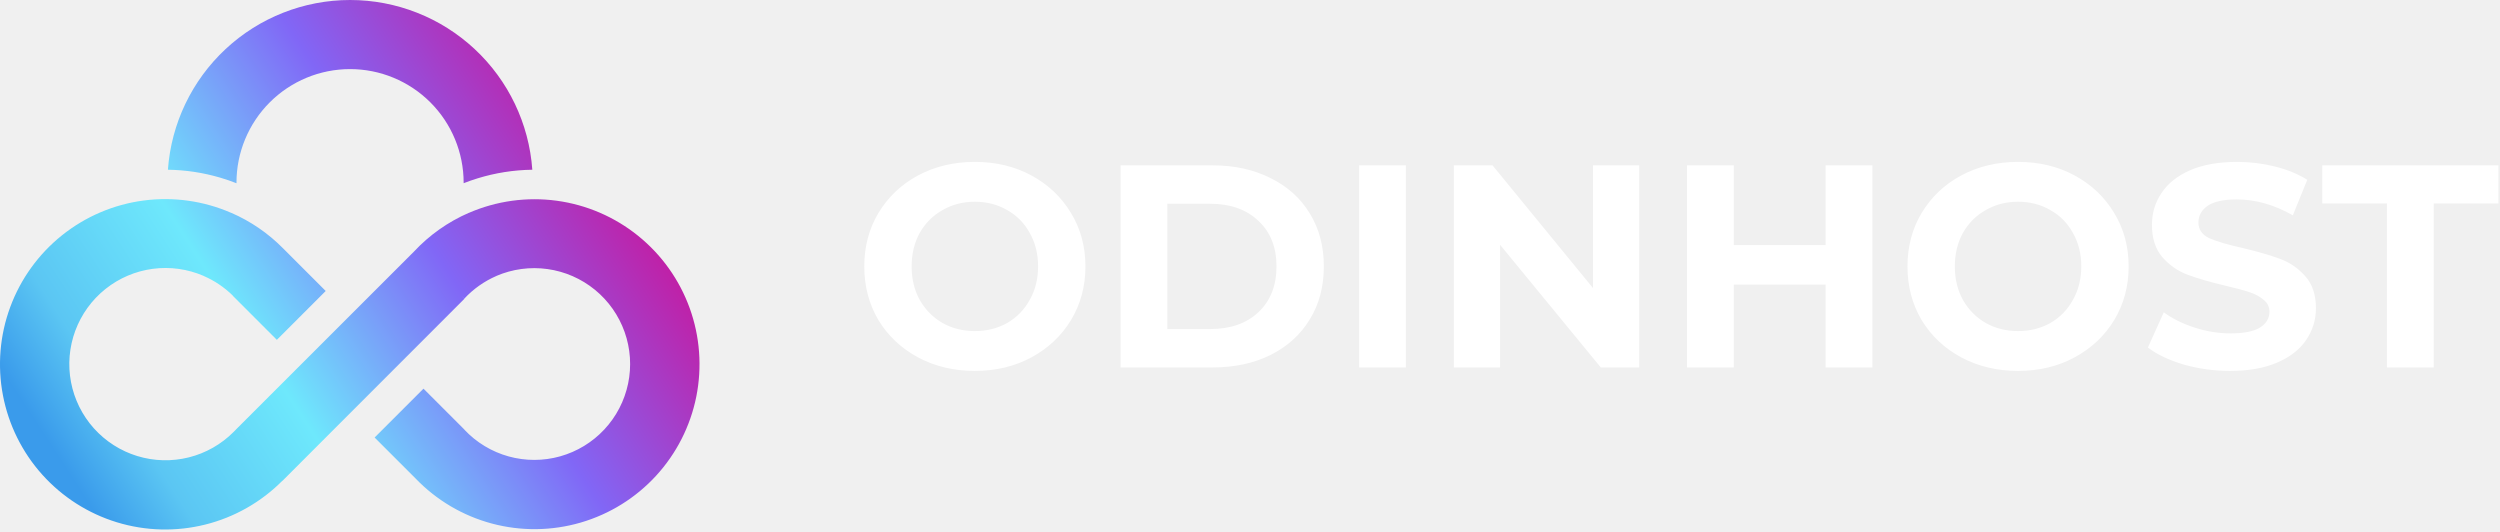
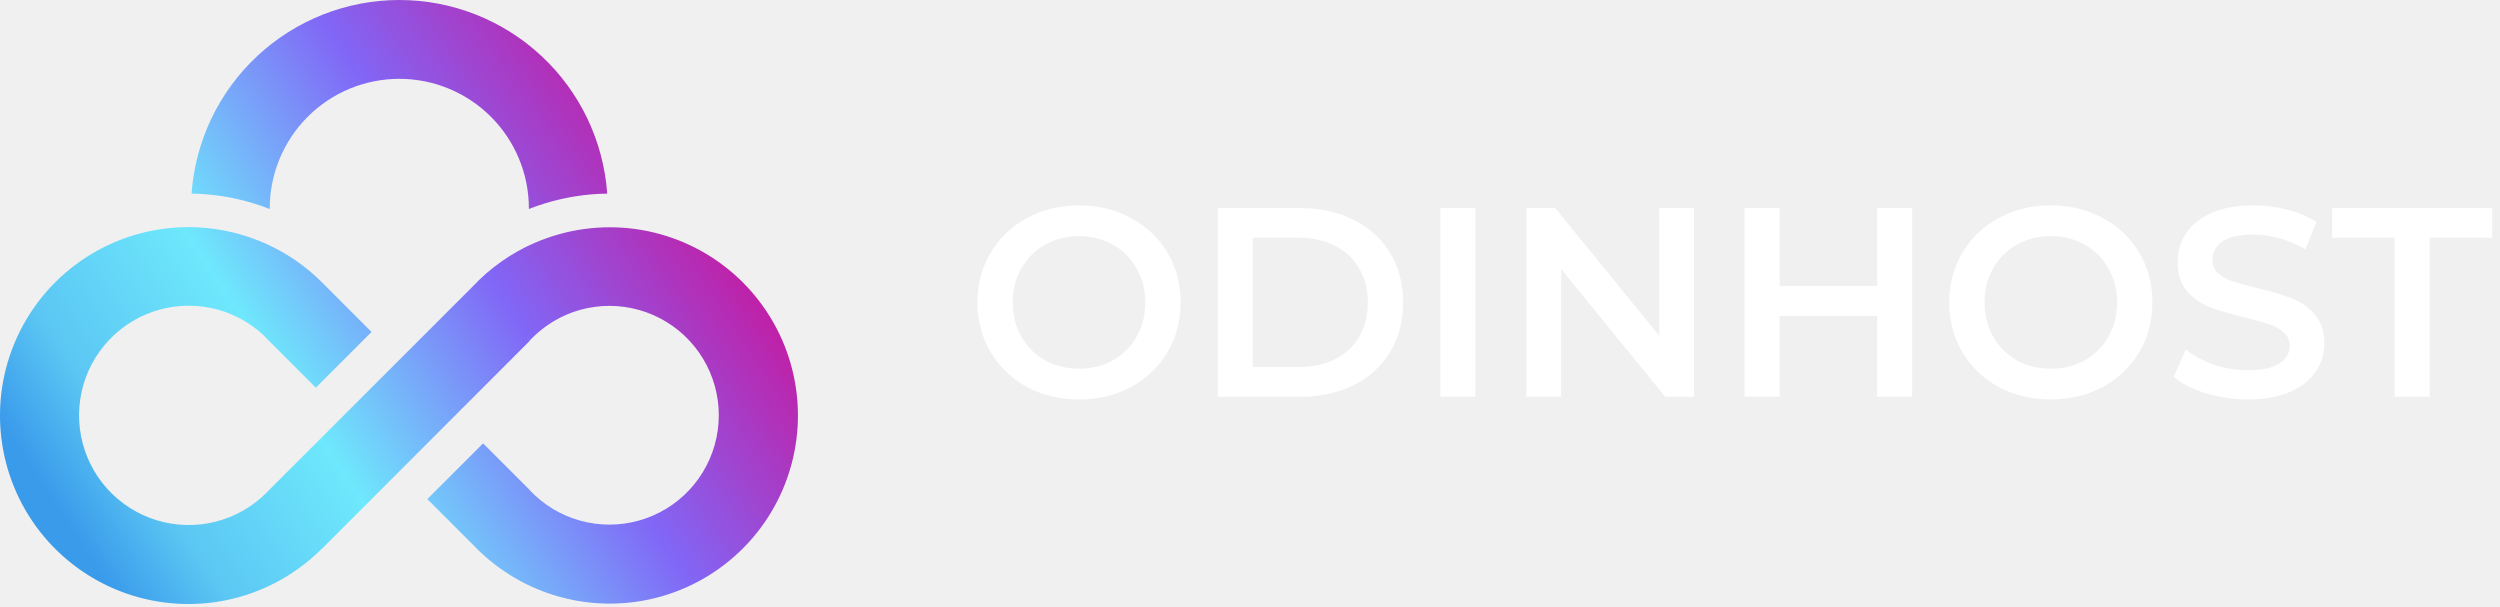
- <svg xmlns="http://www.w3.org/2000/svg" width="381" height="81" viewBox="0 0 381 81" fill="none">
-   <path d="M43.03 73.271C39.799 76.52 35.744 78.826 31.3 79.94C26.855 81.055 22.192 80.935 17.81 79.595C13.429 78.254 9.497 75.743 6.437 72.333C3.377 68.923 1.306 64.743 0.447 60.242C-0.413 55.742 -0.028 51.092 1.56 46.795C3.148 42.497 5.879 38.714 9.457 35.853C13.036 32.993 17.328 31.163 21.87 30.561C26.412 29.96 31.032 30.609 35.232 32.439H35.253C38.197 33.719 40.87 35.55 43.127 37.835L49.637 44.347L42.192 51.792L35.471 45.069L35.488 45.054C34.206 43.794 32.704 42.781 31.056 42.064V42.056C28.612 40.994 25.924 40.618 23.282 40.969C20.64 41.32 18.144 42.386 16.063 44.05C13.982 45.715 12.394 47.916 11.47 50.416C10.547 52.916 10.322 55.62 10.822 58.238C11.322 60.856 12.526 63.288 14.305 65.273C16.084 67.257 18.37 68.719 20.919 69.5C23.467 70.281 26.18 70.353 28.765 69.707C31.351 69.061 33.712 67.722 35.593 65.834V65.834L35.875 65.552L35.973 65.445L63.083 38.346C65.436 35.824 68.282 33.813 71.445 32.437H71.466C75.678 30.611 80.311 29.974 84.861 30.594C89.41 31.214 93.703 33.068 97.273 35.956C100.844 38.843 103.555 42.653 105.113 46.972C106.672 51.291 107.017 55.955 106.113 60.457C105.208 64.959 103.088 69.126 99.982 72.508C96.876 75.891 92.903 78.357 88.495 79.641C84.087 80.925 79.41 80.978 74.974 79.792C70.538 78.607 66.512 76.229 63.331 72.917V72.917L57.093 66.679L64.54 59.233L70.778 65.471L70.769 65.481C72.599 67.43 74.93 68.84 77.506 69.556C80.082 70.272 82.806 70.267 85.38 69.543C87.954 68.818 90.279 67.401 92.103 65.446C93.928 63.49 95.18 61.072 95.725 58.454C96.27 55.836 96.086 53.119 95.193 50.599C94.3 48.078 92.733 45.851 90.662 44.159C88.591 42.468 86.095 41.377 83.447 41.006C80.799 40.635 78.1 40.998 75.643 42.055V42.062C73.804 42.861 72.148 44.029 70.778 45.493L70.369 45.111L70.786 45.525L43.044 73.282L43.03 73.271V73.271ZM53.352 0C60.394 0.001 67.174 2.67 72.328 7.47C77.481 12.269 80.624 18.843 81.125 25.867C78.296 25.904 75.487 26.346 72.783 27.18C72.066 27.399 71.358 27.646 70.659 27.921V27.842C70.659 23.251 68.835 18.848 65.589 15.601C62.343 12.355 57.94 10.531 53.349 10.531C48.758 10.531 44.355 12.355 41.109 15.601C37.862 18.848 36.039 23.251 36.039 27.842V27.926C35.218 27.601 34.387 27.316 33.544 27.07C30.959 26.309 28.284 25.905 25.59 25.867C26.091 18.845 29.233 12.273 34.383 7.473C39.534 2.674 46.312 0.004 53.352 0V0Z" fill="url(#paint0_linear_611_11)" />
-   <path d="M148.568 56.528C145.371 56.528 142.481 55.839 139.9 54.46C137.348 53.081 135.339 51.189 133.872 48.784C132.435 46.349 131.716 43.621 131.716 40.6C131.716 37.579 132.435 34.865 133.872 32.46C135.339 30.025 137.348 28.119 139.9 26.74C142.481 25.361 145.371 24.672 148.568 24.672C151.765 24.672 154.64 25.361 157.192 26.74C159.744 28.119 161.753 30.025 163.22 32.46C164.687 34.865 165.42 37.579 165.42 40.6C165.42 43.621 164.687 46.349 163.22 48.784C161.753 51.189 159.744 53.081 157.192 54.46C154.64 55.839 151.765 56.528 148.568 56.528ZM148.568 50.456C150.387 50.456 152.029 50.045 153.496 49.224C154.963 48.373 156.107 47.2 156.928 45.704C157.779 44.208 158.204 42.507 158.204 40.6C158.204 38.693 157.779 36.992 156.928 35.496C156.107 34 154.963 32.841 153.496 32.02C152.029 31.169 150.387 30.744 148.568 30.744C146.749 30.744 145.107 31.169 143.64 32.02C142.173 32.841 141.015 34 140.164 35.496C139.343 36.992 138.932 38.693 138.932 40.6C138.932 42.507 139.343 44.208 140.164 45.704C141.015 47.2 142.173 48.373 143.64 49.224C145.107 50.045 146.749 50.456 148.568 50.456ZM170.777 25.2H184.769C188.113 25.2 191.061 25.845 193.613 27.136C196.194 28.397 198.189 30.187 199.597 32.504C201.034 34.821 201.753 37.52 201.753 40.6C201.753 43.68 201.034 46.379 199.597 48.696C198.189 51.013 196.194 52.817 193.613 54.108C191.061 55.369 188.113 56 184.769 56H170.777V25.2ZM184.417 50.148C187.497 50.148 189.946 49.297 191.765 47.596C193.613 45.865 194.537 43.533 194.537 40.6C194.537 37.667 193.613 35.349 191.765 33.648C189.946 31.917 187.497 31.052 184.417 31.052H177.905V50.148H184.417ZM207.129 25.2H214.257V56H207.129V25.2ZM249.814 25.2V56H243.962L228.606 37.3V56H221.566V25.2H227.462L242.774 43.9V25.2H249.814ZM285.349 25.2V56H278.221V43.372H264.229V56H257.101V25.2H264.229V37.344H278.221V25.2H285.349ZM307.552 56.528C304.355 56.528 301.466 55.839 298.884 54.46C296.332 53.081 294.323 51.189 292.856 48.784C291.419 46.349 290.7 43.621 290.7 40.6C290.7 37.579 291.419 34.865 292.856 32.46C294.323 30.025 296.332 28.119 298.884 26.74C301.466 25.361 304.355 24.672 307.552 24.672C310.75 24.672 313.624 25.361 316.176 26.74C318.728 28.119 320.738 30.025 322.204 32.46C323.671 34.865 324.404 37.579 324.404 40.6C324.404 43.621 323.671 46.349 322.204 48.784C320.738 51.189 318.728 53.081 316.176 54.46C313.624 55.839 310.75 56.528 307.552 56.528ZM307.552 50.456C309.371 50.456 311.014 50.045 312.48 49.224C313.947 48.373 315.091 47.2 315.912 45.704C316.763 44.208 317.188 42.507 317.188 40.6C317.188 38.693 316.763 36.992 315.912 35.496C315.091 34 313.947 32.841 312.48 32.02C311.014 31.169 309.371 30.744 307.552 30.744C305.734 30.744 304.091 31.169 302.624 32.02C301.158 32.841 299.999 34 299.148 35.496C298.327 36.992 297.916 38.693 297.916 40.6C297.916 42.507 298.327 44.208 299.148 45.704C299.999 47.2 301.158 48.373 302.624 49.224C304.091 50.045 305.734 50.456 307.552 50.456ZM339.881 56.528C337.447 56.528 335.085 56.205 332.797 55.56C330.539 54.885 328.72 54.02 327.341 52.964L329.761 47.596C331.081 48.564 332.651 49.341 334.469 49.928C336.288 50.515 338.107 50.808 339.925 50.808C341.949 50.808 343.445 50.515 344.413 49.928C345.381 49.312 345.865 48.505 345.865 47.508C345.865 46.775 345.572 46.173 344.985 45.704C344.428 45.205 343.695 44.809 342.785 44.516C341.905 44.223 340.703 43.9 339.177 43.548C336.831 42.991 334.909 42.433 333.413 41.876C331.917 41.319 330.627 40.424 329.541 39.192C328.485 37.96 327.957 36.317 327.957 34.264C327.957 32.475 328.441 30.861 329.409 29.424C330.377 27.957 331.829 26.799 333.765 25.948C335.731 25.097 338.121 24.672 340.937 24.672C342.903 24.672 344.824 24.907 346.701 25.376C348.579 25.845 350.221 26.52 351.629 27.4L349.429 32.812C346.584 31.199 343.739 30.392 340.893 30.392C338.899 30.392 337.417 30.715 336.449 31.36C335.511 32.005 335.041 32.856 335.041 33.912C335.041 34.968 335.584 35.76 336.669 36.288C337.784 36.787 339.471 37.285 341.729 37.784C344.076 38.341 345.997 38.899 347.493 39.456C348.989 40.013 350.265 40.893 351.321 42.096C352.407 43.299 352.949 44.927 352.949 46.98C352.949 48.74 352.451 50.353 351.453 51.82C350.485 53.257 349.019 54.401 347.053 55.252C345.088 56.103 342.697 56.528 339.881 56.528ZM363.77 31.008H353.914V25.2H380.754V31.008H370.898V56H363.77V31.008Z" fill="white" />
+ <svg xmlns="http://www.w3.org/2000/svg" width="334" height="81" viewBox="0 0 334 81" fill="none">
+   <path d="M43.03 73.271C39.799 76.52 35.744 78.826 31.3 79.94C26.855 81.055 22.192 80.935 17.81 79.595C13.429 78.254 9.497 75.743 6.437 72.333C3.377 68.923 1.306 64.743 0.447 60.242C-0.413 55.742 -0.028 51.092 1.56 46.795C3.148 42.497 5.879 38.714 9.457 35.853C13.036 32.993 17.328 31.163 21.87 30.561C26.412 29.96 31.032 30.609 35.232 32.439H35.253C38.197 33.719 40.87 35.55 43.127 37.835L49.637 44.347L42.192 51.792L35.471 45.069L35.488 45.054C34.206 43.794 32.704 42.781 31.056 42.064V42.056C28.612 40.994 25.924 40.618 23.282 40.969C20.64 41.32 18.144 42.386 16.063 44.05C13.982 45.715 12.394 47.916 11.47 50.416C10.547 52.916 10.322 55.62 10.822 58.238C11.322 60.856 12.526 63.288 14.305 65.273C16.084 67.257 18.37 68.719 20.919 69.5C23.467 70.281 26.18 70.353 28.765 69.707C31.351 69.061 33.712 67.722 35.593 65.834L35.875 65.552L35.973 65.445L63.083 38.346C65.436 35.824 68.282 33.813 71.445 32.437H71.466C75.678 30.611 80.311 29.974 84.861 30.594C89.41 31.214 93.703 33.068 97.274 35.956C100.844 38.843 103.555 42.653 105.113 46.972C106.672 51.291 107.017 55.955 106.113 60.457C105.208 64.959 103.088 69.126 99.982 72.508C96.876 75.891 92.903 78.357 88.495 79.641C84.087 80.925 79.41 80.978 74.974 79.792C70.538 78.607 66.512 76.229 63.331 72.917L57.093 66.679L64.54 59.233L70.778 65.471L70.769 65.481C72.599 67.43 74.93 68.84 77.506 69.556C80.082 70.272 82.806 70.267 85.38 69.543C87.954 68.818 90.279 67.401 92.103 65.446C93.928 63.49 95.18 61.072 95.725 58.454C96.27 55.836 96.086 53.119 95.193 50.599C94.3 48.078 92.733 45.851 90.662 44.159C88.591 42.468 86.095 41.377 83.447 41.006C80.799 40.635 78.1 40.998 75.643 42.055V42.062C73.804 42.861 72.148 44.029 70.778 45.493L70.369 45.111L70.786 45.525L43.044 73.282L43.03 73.271ZM53.352 0C60.394 0.001 67.174 2.67 72.328 7.47C77.481 12.269 80.624 18.843 81.125 25.867C78.296 25.904 75.487 26.346 72.783 27.18C72.066 27.399 71.358 27.646 70.659 27.921V27.842C70.659 23.251 68.835 18.848 65.589 15.601C62.343 12.355 57.94 10.531 53.349 10.531C48.758 10.531 44.355 12.355 41.109 15.601C37.862 18.848 36.039 23.251 36.039 27.842V27.926C35.218 27.601 34.387 27.316 33.544 27.07C30.959 26.309 28.284 25.905 25.59 25.867C26.091 18.845 29.233 12.273 34.383 7.473C39.534 2.674 46.312 0.004 53.352 0V0Z" fill="url(#paint0_linear_611_11)" />
+   <path d="M144.156 53.36C141.588 53.36 139.272 52.808 137.208 51.704C135.144 50.576 133.524 49.028 132.348 47.06C131.172 45.068 130.584 42.848 130.584 40.4C130.584 37.952 131.172 35.744 132.348 33.776C133.524 31.784 135.144 30.236 137.208 29.132C139.272 28.004 141.588 27.44 144.156 27.44C146.724 27.44 149.04 28.004 151.104 29.132C153.168 30.236 154.788 31.772 155.964 33.74C157.14 35.708 157.728 37.928 157.728 40.4C157.728 42.872 157.14 45.092 155.964 47.06C154.788 49.028 153.168 50.576 151.104 51.704C149.04 52.808 146.724 53.36 144.156 53.36ZM144.156 49.256C145.836 49.256 147.348 48.884 148.692 48.14C150.036 47.372 151.092 46.316 151.86 44.972C152.628 43.604 153.012 42.08 153.012 40.4C153.012 38.72 152.628 37.208 151.86 35.864C151.092 34.496 150.036 33.44 148.692 32.696C147.348 31.928 145.836 31.544 144.156 31.544C142.476 31.544 140.964 31.928 139.62 32.696C138.276 33.44 137.22 34.496 136.452 35.864C135.684 37.208 135.3 38.72 135.3 40.4C135.3 42.08 135.684 43.604 136.452 44.972C137.22 46.316 138.276 47.372 139.62 48.14C140.964 48.884 142.476 49.256 144.156 49.256ZM162.689 27.8H173.705C176.393 27.8 178.781 28.328 180.869 29.384C182.957 30.416 184.577 31.892 185.729 33.812C186.881 35.708 187.457 37.904 187.457 40.4C187.457 42.896 186.881 45.104 185.729 47.024C184.577 48.92 182.957 50.396 180.869 51.452C178.781 52.484 176.393 53 173.705 53H162.689V27.8ZM173.489 49.04C175.337 49.04 176.957 48.692 178.349 47.996C179.765 47.276 180.845 46.268 181.589 44.972C182.357 43.652 182.741 42.128 182.741 40.4C182.741 38.672 182.357 37.16 181.589 35.864C180.845 34.544 179.765 33.536 178.349 32.84C176.957 32.12 175.337 31.76 173.489 31.76H167.369V49.04H173.489ZM192.431 27.8H197.111V53H192.431V27.8ZM226.319 27.8V53H222.467L208.571 35.936V53H203.927V27.8H207.779L221.675 44.864V27.8H226.319ZM255.464 27.8V53H250.784V42.2H237.752V53H233.072V27.8H237.752V38.204H250.784V27.8H255.464ZM273.988 53.36C271.42 53.36 269.104 52.808 267.04 51.704C264.976 50.576 263.356 49.028 262.18 47.06C261.004 45.068 260.416 42.848 260.416 40.4C260.416 37.952 261.004 35.744 262.18 33.776C263.356 31.784 264.976 30.236 267.04 29.132C269.104 28.004 271.42 27.44 273.988 27.44C276.556 27.44 278.872 28.004 280.936 29.132C283 30.236 284.62 31.772 285.796 33.74C286.972 35.708 287.56 37.928 287.56 40.4C287.56 42.872 286.972 45.092 285.796 47.06C284.62 49.028 283 50.576 280.936 51.704C278.872 52.808 276.556 53.36 273.988 53.36ZM273.988 49.256C275.668 49.256 277.18 48.884 278.524 48.14C279.868 47.372 280.924 46.316 281.692 44.972C282.46 43.604 282.844 42.08 282.844 40.4C282.844 38.72 282.46 37.208 281.692 35.864C280.924 34.496 279.868 33.44 278.524 32.696C277.18 31.928 275.668 31.544 273.988 31.544C272.308 31.544 270.796 31.928 269.452 32.696C268.108 33.44 267.052 34.496 266.284 35.864C265.516 37.208 265.132 38.72 265.132 40.4C265.132 42.08 265.516 43.604 266.284 44.972C267.052 46.316 268.108 47.372 269.452 48.14C270.796 48.884 272.308 49.256 273.988 49.256ZM300.333 53.36C298.389 53.36 296.505 53.084 294.681 52.532C292.881 51.98 291.453 51.248 290.397 50.336L292.017 46.7C293.049 47.516 294.309 48.188 295.797 48.716C297.309 49.22 298.821 49.472 300.333 49.472C302.205 49.472 303.597 49.172 304.509 48.572C305.445 47.972 305.913 47.18 305.913 46.196C305.913 45.476 305.649 44.888 305.121 44.432C304.617 43.952 303.969 43.58 303.177 43.316C302.385 43.052 301.305 42.752 299.937 42.416C298.017 41.96 296.457 41.504 295.257 41.048C294.081 40.592 293.061 39.884 292.197 38.924C291.357 37.94 290.937 36.62 290.937 34.964C290.937 33.572 291.309 32.312 292.053 31.184C292.821 30.032 293.961 29.12 295.473 28.448C297.009 27.776 298.881 27.44 301.089 27.44C302.625 27.44 304.137 27.632 305.625 28.016C307.113 28.4 308.397 28.952 309.477 29.672L308.001 33.308C306.897 32.66 305.745 32.168 304.545 31.832C303.345 31.496 302.181 31.328 301.053 31.328C299.205 31.328 297.825 31.64 296.913 32.264C296.025 32.888 295.581 33.716 295.581 34.748C295.581 35.468 295.833 36.056 296.337 36.512C296.865 36.968 297.525 37.328 298.317 37.592C299.109 37.856 300.189 38.156 301.557 38.492C303.429 38.924 304.965 39.38 306.165 39.86C307.365 40.316 308.385 41.024 309.225 41.984C310.089 42.944 310.521 44.24 310.521 45.872C310.521 47.264 310.137 48.524 309.369 49.652C308.625 50.78 307.485 51.68 305.949 52.352C304.413 53.024 302.541 53.36 300.333 53.36ZM319.922 31.76H311.57V27.8H332.954V31.76H324.602V53H319.922V31.76Z" fill="white" />
  <defs>
    <linearGradient id="paint0_linear_611_11" x1="-2.807" y1="85.822" x2="108.603" y2="13.235" gradientUnits="userSpaceOnUse">
      <stop offset="0.14" stop-color="#3A9BEB" />
      <stop offset="0.23" stop-color="#5BC6F3" />
      <stop offset="0.4" stop-color="#6EE8FC" />
      <stop offset="0.63" stop-color="#8167F6" />
      <stop offset="0.92" stop-color="#D5088C" />
      <stop offset="1" stop-color="#A420AA" />
    </linearGradient>
  </defs>
</svg>
